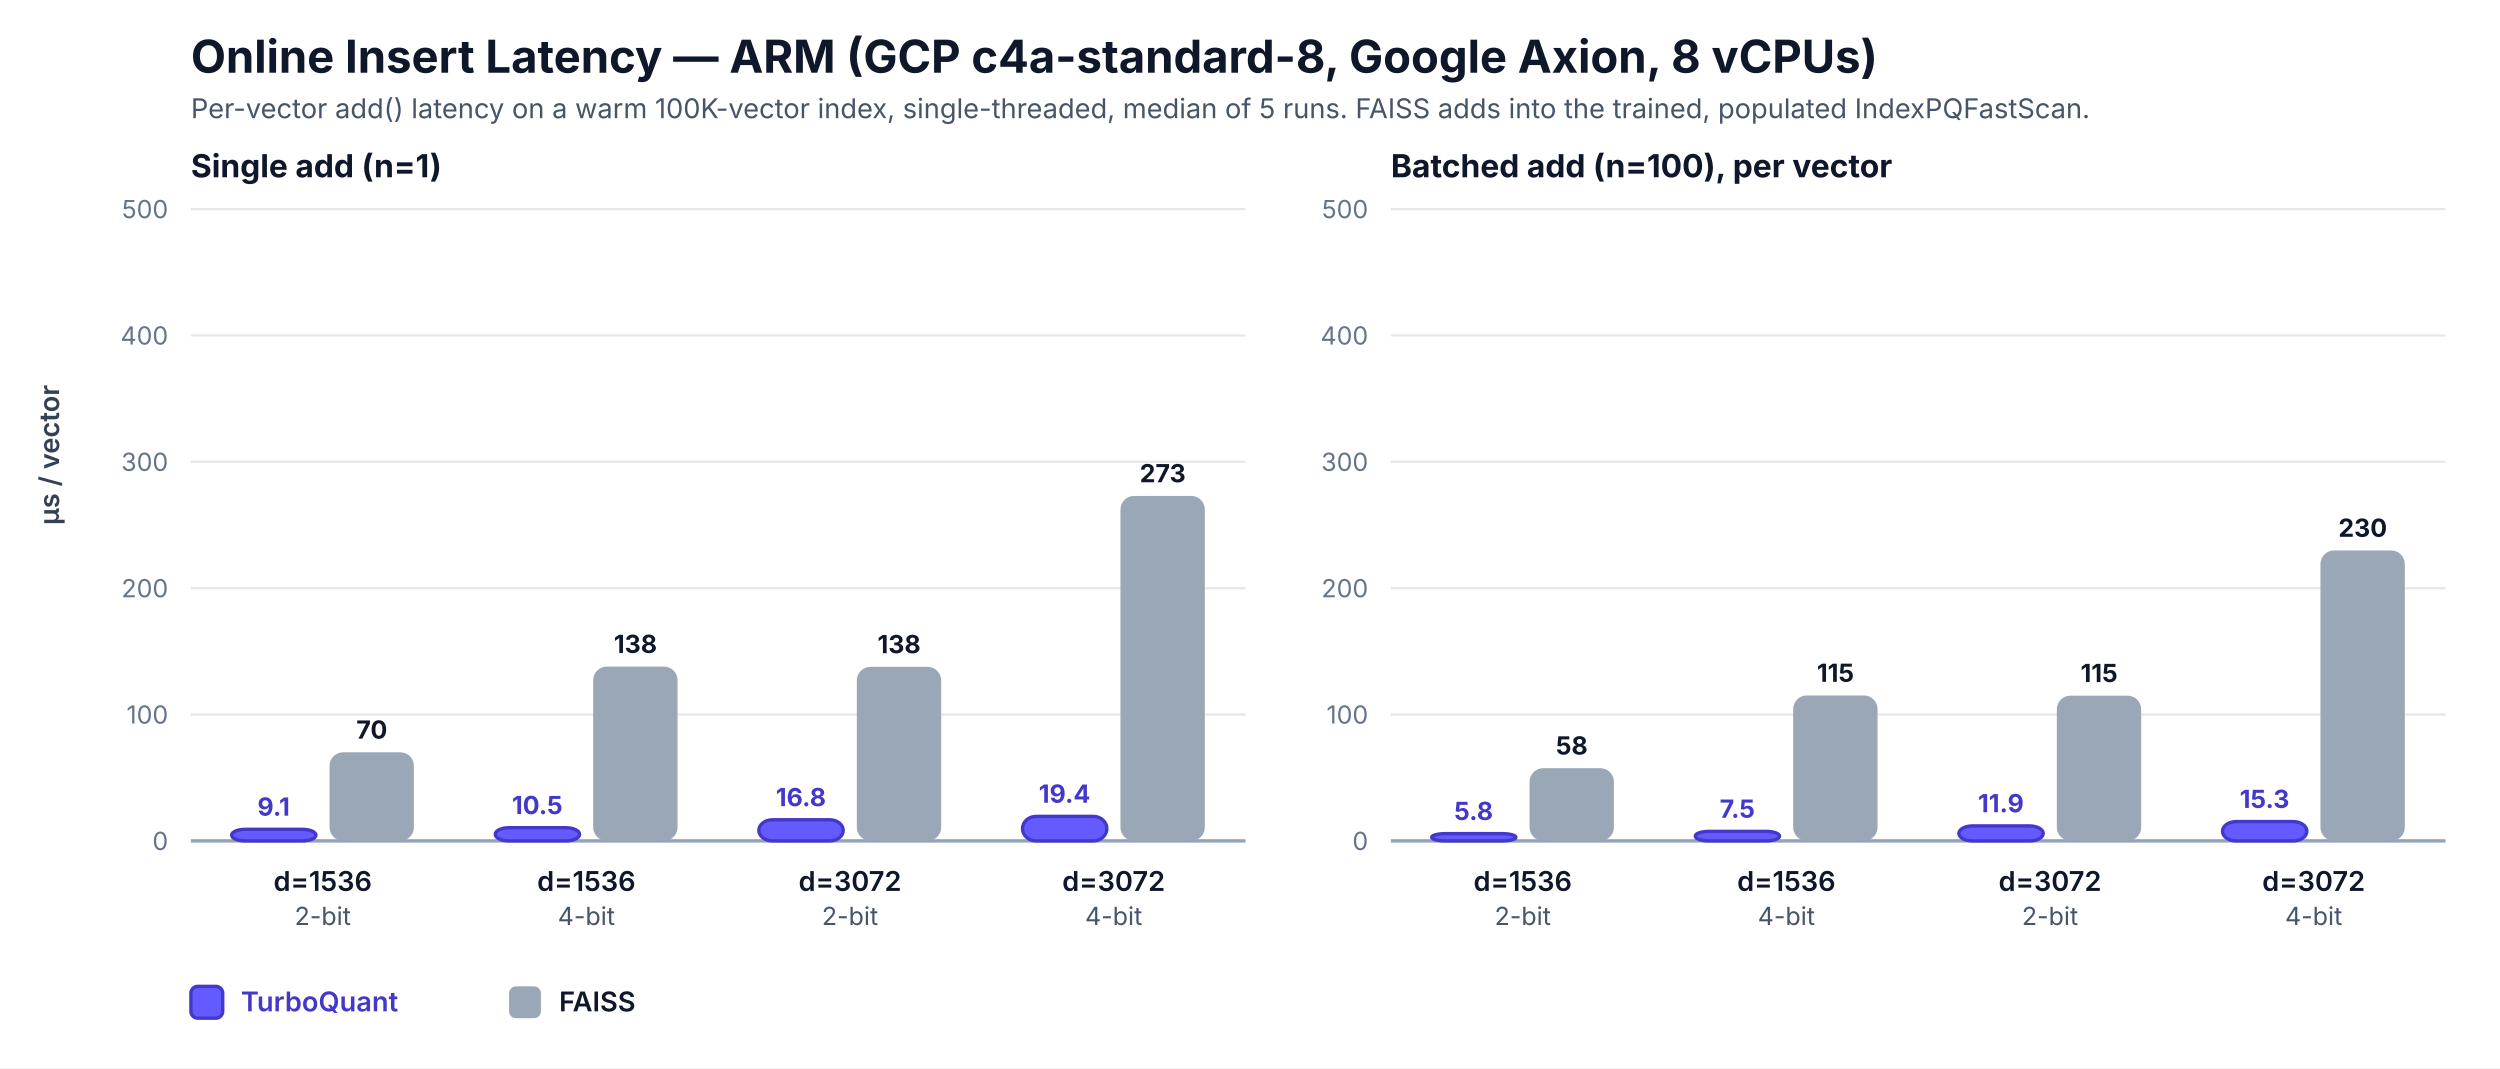
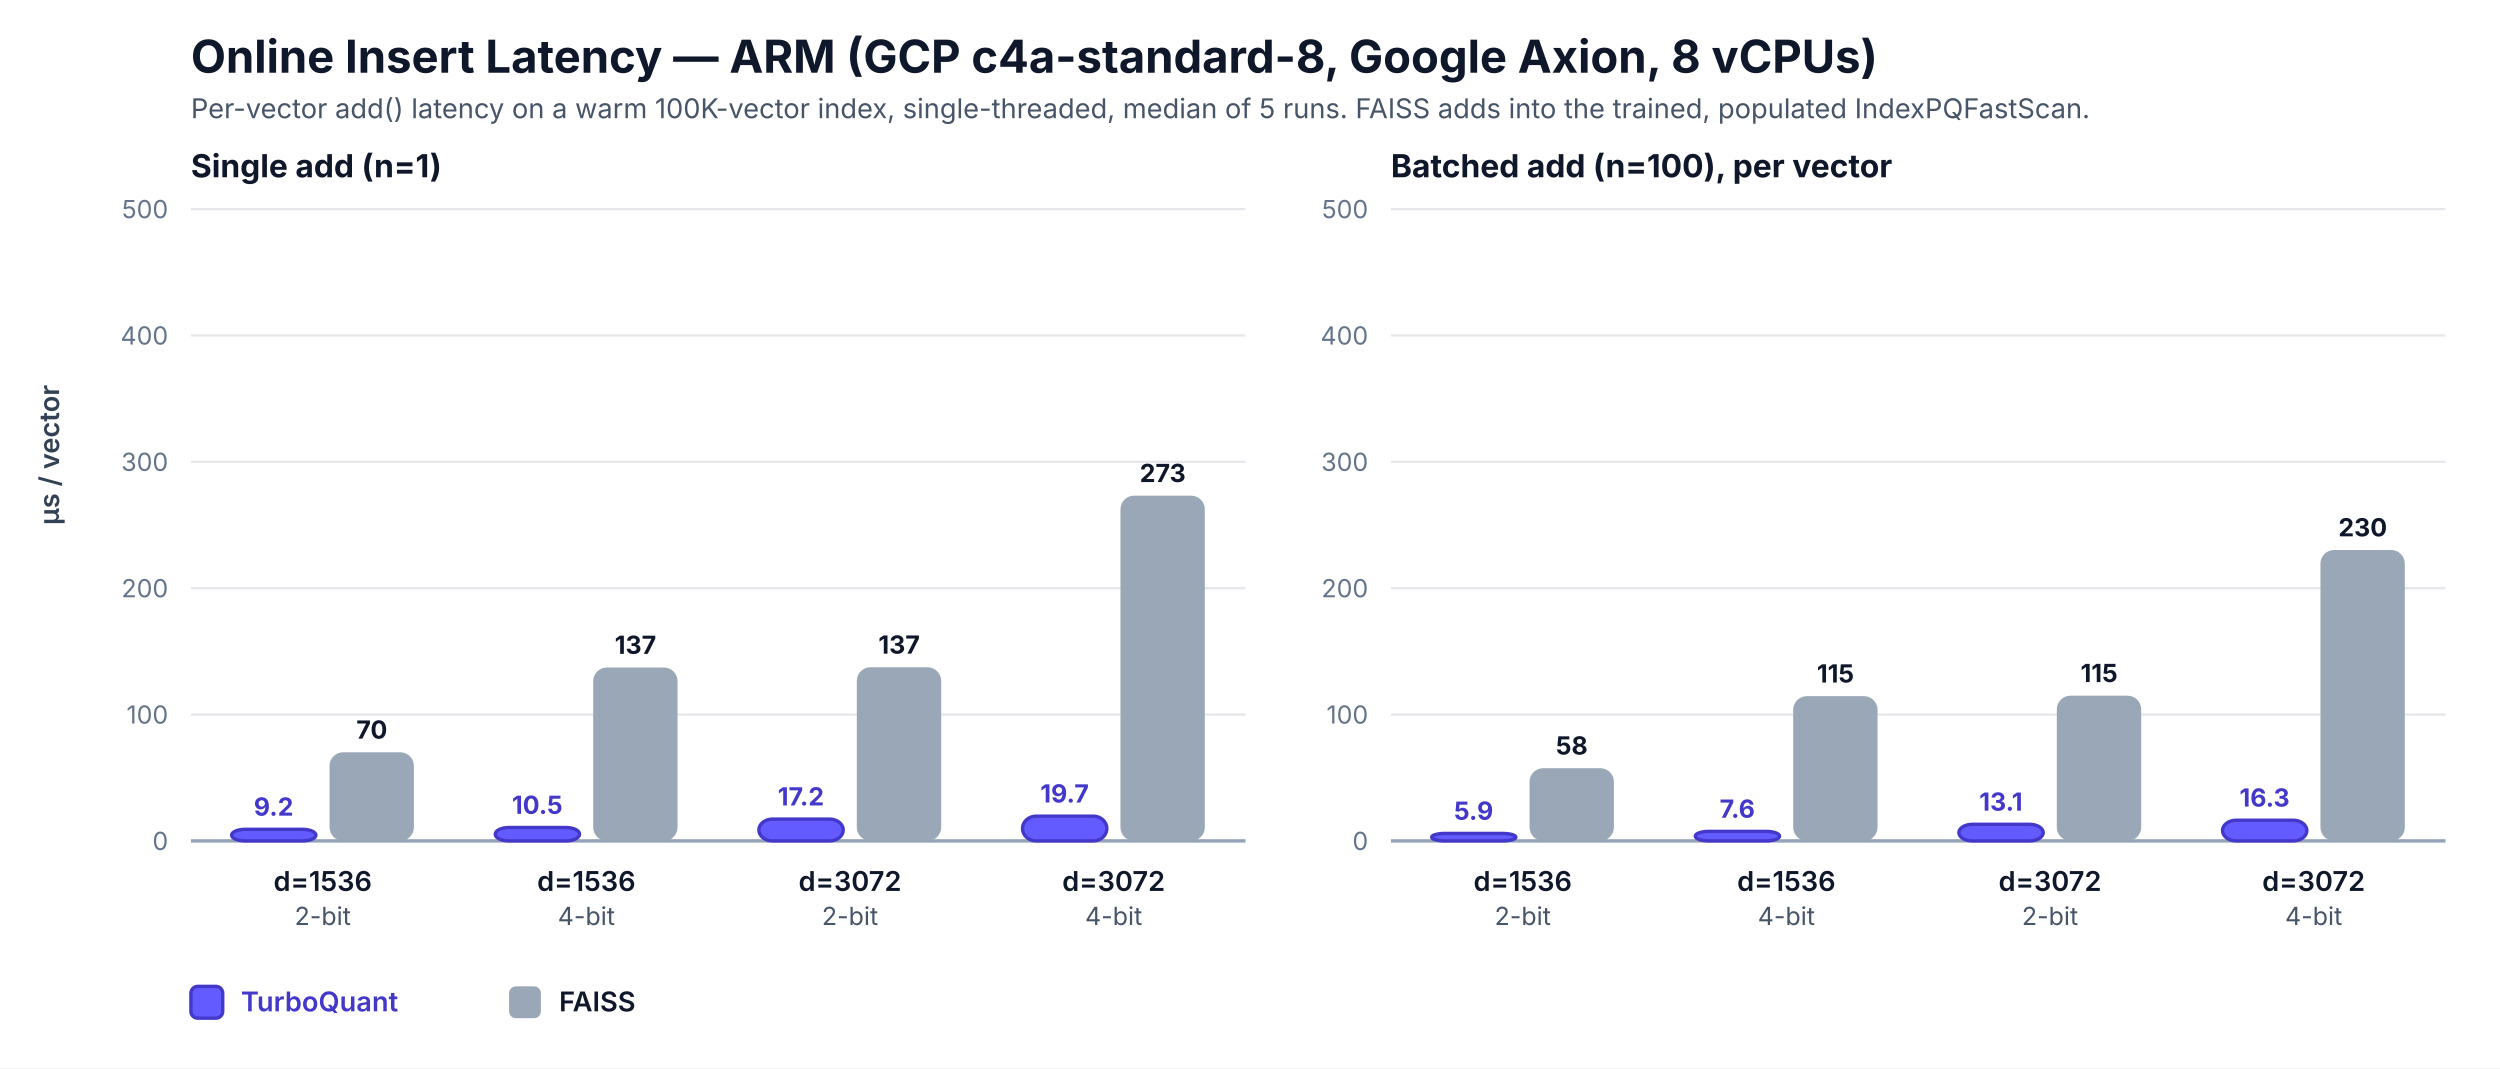
<svg xmlns="http://www.w3.org/2000/svg" width="1100" height="470" viewBox="0 0 1100 470" role="img" aria-label="Online Insert Latency — ARM (GCP c4a-standard-8, Google Axion, 8 vCPUs)">
  <style>
  .title { font: 700 20px -apple-system, BlinkMacSystemFont, "Segoe UI", sans-serif; fill: #0f172a; }
  .subtitle { font: 400 12px -apple-system, BlinkMacSystemFont, "Segoe UI", sans-serif; fill: #475569; }
  .panel { font: 700 14px -apple-system, BlinkMacSystemFont, "Segoe UI", sans-serif; fill: #0f172a; }
  .label { font: 600 12px -apple-system, BlinkMacSystemFont, "Segoe UI", sans-serif; fill: #0f172a; }
  .secondary { font: 400 11px -apple-system, BlinkMacSystemFont, "Segoe UI", sans-serif; fill: #475569; }
  .tick { font: 400 11px -apple-system, BlinkMacSystemFont, "Segoe UI", sans-serif; fill: #64748b; }
  .value { font: 700 11px -apple-system, BlinkMacSystemFont, "Segoe UI", sans-serif; fill: #0f172a; }
  .value-accent { font: 700 11px -apple-system, BlinkMacSystemFont, "Segoe UI", sans-serif; fill: #4338ca; }
  .axis { font: 600 12px -apple-system, BlinkMacSystemFont, "Segoe UI", sans-serif; fill: #334155; }
  .legend { font: 600 12px -apple-system, BlinkMacSystemFont, "Segoe UI", sans-serif; fill: #0f172a; }
</style>
  <rect width="100%" height="100%" fill="#ffffff" />
  <text x="84" y="32" class="title">Online Insert Latency — ARM (GCP c4a-standard-8, Google Axion, 8 vCPUs)</text>
  <text x="84" y="52" class="subtitle">Per-vector add() latency on a warm 100K-vector index, single-threaded, median of 5 runs. FAISS adds into the trained, populated IndexPQFastScan.</text>
  <line x1="84.0" y1="370.0" x2="548.0" y2="370.0" stroke="#e5e7eb" stroke-width="1" />
  <text x="74.0" y="374.0" text-anchor="end" class="tick">0</text>
  <line x1="84.0" y1="314.4" x2="548.0" y2="314.4" stroke="#e5e7eb" stroke-width="1" />
  <text x="74.0" y="318.4" text-anchor="end" class="tick">100</text>
  <line x1="84.0" y1="258.8" x2="548.0" y2="258.8" stroke="#e5e7eb" stroke-width="1" />
  <text x="74.0" y="262.8" text-anchor="end" class="tick">200</text>
  <line x1="84.0" y1="203.2" x2="548.0" y2="203.2" stroke="#e5e7eb" stroke-width="1" />
  <text x="74.0" y="207.2" text-anchor="end" class="tick">300</text>
  <line x1="84.0" y1="147.6" x2="548.0" y2="147.6" stroke="#e5e7eb" stroke-width="1" />
  <text x="74.0" y="151.6" text-anchor="end" class="tick">400</text>
  <line x1="84.0" y1="92.0" x2="548.0" y2="92.0" stroke="#e5e7eb" stroke-width="1" />
  <text x="74.0" y="96.0" text-anchor="end" class="tick">500</text>
  <line x1="84.0" y1="370.0" x2="548.0" y2="370.0" stroke="#94a3b8" stroke-width="1.5" />
  <text x="84.0" y="78" class="panel">Single add (n=1)</text>
  <rect x="101.9" y="364.9" width="37.12" height="5.1" rx="6" fill="#635bff" stroke="#4338ca" stroke-width="1.5" />
  <rect x="145.0" y="331.0" width="37.12" height="39.0" rx="6" fill="#9aa7b6" />
-   <text x="120.4" y="358.9" text-anchor="middle" class="value-accent">9.1</text>
+   <text x="120.4" y="358.9" text-anchor="middle" class="value-accent">9.2</text>
  <text x="163.6" y="325.0" text-anchor="middle" class="value">70</text>
  <text x="142.0" y="392" text-anchor="middle" class="label">d=1536</text>
  <text x="142.0" y="407" text-anchor="middle" class="secondary">2-bit</text>
-   <rect x="217.9" y="364.2" width="37.12" height="5.8" rx="6" fill="#635bff" stroke="#4338ca" stroke-width="1.5" />
-   <rect x="261.0" y="293.3" width="37.12" height="76.7" rx="6" fill="#9aa7b6" />
-   <text x="236.4" y="358.2" text-anchor="middle" class="value-accent">10.5</text>
-   <text x="279.6" y="287.3" text-anchor="middle" class="value">138</text>
+   <rect x="217.9" y="364.1" width="37.12" height="5.9" rx="6" fill="#635bff" stroke="#4338ca" stroke-width="1.5" />
+   <rect x="261.0" y="293.7" width="37.12" height="76.3" rx="6" fill="#9aa7b6" />
+   <text x="236.4" y="358.1" text-anchor="middle" class="value-accent">10.5</text>
+   <text x="279.6" y="287.7" text-anchor="middle" class="value">137</text>
  <text x="258.0" y="392" text-anchor="middle" class="label">d=1536</text>
  <text x="258.0" y="407" text-anchor="middle" class="secondary">4-bit</text>
-   <rect x="333.9" y="360.7" width="37.12" height="9.3" rx="6" fill="#635bff" stroke="#4338ca" stroke-width="1.5" />
-   <rect x="377.0" y="293.4" width="37.12" height="76.6" rx="6" fill="#9aa7b6" />
-   <text x="352.4" y="354.7" text-anchor="middle" class="value-accent">16.8</text>
-   <text x="395.6" y="287.4" text-anchor="middle" class="value">138</text>
+   <rect x="333.9" y="360.4" width="37.12" height="9.6" rx="6" fill="#635bff" stroke="#4338ca" stroke-width="1.5" />
+   <rect x="377.0" y="293.6" width="37.12" height="76.4" rx="6" fill="#9aa7b6" />
+   <text x="352.4" y="354.4" text-anchor="middle" class="value-accent">17.2</text>
+   <text x="395.6" y="287.6" text-anchor="middle" class="value">137</text>
  <text x="374.0" y="392" text-anchor="middle" class="label">d=3072</text>
  <text x="374.0" y="407" text-anchor="middle" class="secondary">2-bit</text>
-   <rect x="449.9" y="359.2" width="37.12" height="10.8" rx="6" fill="#635bff" stroke="#4338ca" stroke-width="1.5" />
-   <rect x="493.0" y="218.2" width="37.12" height="151.8" rx="6" fill="#9aa7b6" />
-   <text x="468.4" y="353.2" text-anchor="middle" class="value-accent">19.4</text>
-   <text x="511.6" y="212.2" text-anchor="middle" class="value">273</text>
+   <rect x="449.9" y="359.1" width="37.12" height="10.9" rx="6" fill="#635bff" stroke="#4338ca" stroke-width="1.5" />
+   <rect x="493.0" y="218.1" width="37.12" height="151.9" rx="6" fill="#9aa7b6" />
+   <text x="468.4" y="353.1" text-anchor="middle" class="value-accent">19.7</text>
+   <text x="511.6" y="212.1" text-anchor="middle" class="value">273</text>
  <text x="490.0" y="392" text-anchor="middle" class="label">d=3072</text>
  <text x="490.0" y="407" text-anchor="middle" class="secondary">4-bit</text>
  <line x1="612.0" y1="370.0" x2="1076.0" y2="370.0" stroke="#e5e7eb" stroke-width="1" />
  <text x="602.0" y="374.0" text-anchor="end" class="tick">0</text>
  <line x1="612.0" y1="314.4" x2="1076.0" y2="314.4" stroke="#e5e7eb" stroke-width="1" />
  <text x="602.0" y="318.4" text-anchor="end" class="tick">100</text>
  <line x1="612.0" y1="258.8" x2="1076.0" y2="258.8" stroke="#e5e7eb" stroke-width="1" />
  <text x="602.0" y="262.8" text-anchor="end" class="tick">200</text>
  <line x1="612.0" y1="203.2" x2="1076.0" y2="203.2" stroke="#e5e7eb" stroke-width="1" />
  <text x="602.0" y="207.2" text-anchor="end" class="tick">300</text>
  <line x1="612.0" y1="147.6" x2="1076.0" y2="147.6" stroke="#e5e7eb" stroke-width="1" />
  <text x="602.0" y="151.6" text-anchor="end" class="tick">400</text>
  <line x1="612.0" y1="92.0" x2="1076.0" y2="92.0" stroke="#e5e7eb" stroke-width="1" />
  <text x="602.0" y="96.0" text-anchor="end" class="tick">500</text>
  <line x1="612.0" y1="370.0" x2="1076.0" y2="370.0" stroke="#94a3b8" stroke-width="1.5" />
  <text x="612.0" y="78" class="panel">Batched add (n=100), per vector</text>
-   <rect x="629.9" y="366.8" width="37.12" height="3.2" rx="6" fill="#635bff" stroke="#4338ca" stroke-width="1.5" />
+   <rect x="629.9" y="366.7" width="37.12" height="3.3" rx="6" fill="#635bff" stroke="#4338ca" stroke-width="1.5" />
  <rect x="673.0" y="338.0" width="37.12" height="32.0" rx="6" fill="#9aa7b6" />
-   <text x="648.4" y="360.8" text-anchor="middle" class="value-accent">5.8</text>
+   <text x="648.4" y="360.7" text-anchor="middle" class="value-accent">5.9</text>
  <text x="691.6" y="332.0" text-anchor="middle" class="value">58</text>
  <text x="670.0" y="392" text-anchor="middle" class="label">d=1536</text>
  <text x="670.0" y="407" text-anchor="middle" class="secondary">2-bit</text>
  <rect x="745.9" y="365.8" width="37.12" height="4.2" rx="6" fill="#635bff" stroke="#4338ca" stroke-width="1.5" />
-   <rect x="789.0" y="306.0" width="37.12" height="64.0" rx="6" fill="#9aa7b6" />
-   <text x="764.4" y="359.8" text-anchor="middle" class="value-accent">7.5</text>
-   <text x="807.6" y="300.0" text-anchor="middle" class="value">115</text>
+   <rect x="789.0" y="306.3" width="37.12" height="63.7" rx="6" fill="#9aa7b6" />
+   <text x="764.4" y="359.8" text-anchor="middle" class="value-accent">7.6</text>
+   <text x="807.6" y="300.3" text-anchor="middle" class="value">115</text>
  <text x="786.0" y="392" text-anchor="middle" class="label">d=1536</text>
  <text x="786.0" y="407" text-anchor="middle" class="secondary">4-bit</text>
-   <rect x="861.9" y="363.4" width="37.12" height="6.6" rx="6" fill="#635bff" stroke="#4338ca" stroke-width="1.5" />
+   <rect x="861.9" y="362.7" width="37.12" height="7.3" rx="6" fill="#635bff" stroke="#4338ca" stroke-width="1.5" />
  <rect x="905.0" y="306.1" width="37.12" height="63.9" rx="6" fill="#9aa7b6" />
-   <text x="880.4" y="357.4" text-anchor="middle" class="value-accent">11.9</text>
+   <text x="880.4" y="356.7" text-anchor="middle" class="value-accent">13.1</text>
  <text x="923.6" y="300.1" text-anchor="middle" class="value">115</text>
  <text x="902.0" y="392" text-anchor="middle" class="label">d=3072</text>
  <text x="902.0" y="407" text-anchor="middle" class="secondary">2-bit</text>
-   <rect x="977.9" y="361.5" width="37.12" height="8.5" rx="6" fill="#635bff" stroke="#4338ca" stroke-width="1.5" />
-   <rect x="1021.0" y="242.2" width="37.12" height="127.8" rx="6" fill="#9aa7b6" />
-   <text x="996.4" y="355.5" text-anchor="middle" class="value-accent">15.3</text>
-   <text x="1039.6" y="236.2" text-anchor="middle" class="value">230</text>
+   <rect x="977.9" y="360.9" width="37.12" height="9.1" rx="6" fill="#635bff" stroke="#4338ca" stroke-width="1.5" />
+   <rect x="1021.0" y="242.0" width="37.12" height="128.0" rx="6" fill="#9aa7b6" />
+   <text x="996.4" y="354.9" text-anchor="middle" class="value-accent">16.3</text>
+   <text x="1039.6" y="236.0" text-anchor="middle" class="value">230</text>
  <text x="1018.0" y="392" text-anchor="middle" class="label">d=3072</text>
  <text x="1018.0" y="407" text-anchor="middle" class="secondary">4-bit</text>
  <text x="26" y="231.0" transform="rotate(-90, 26, 231.0)" class="axis">µs / vector</text>
  <rect x="84" y="434" width="14" height="14" rx="3" fill="#635bff" stroke="#4338ca" stroke-width="1.5" />
  <text x="106" y="445" class="legend" style="fill: #4338ca;">TurboQuant</text>
  <rect x="224" y="434" width="14" height="14" rx="3" fill="#9aa7b6" />
  <text x="246" y="445" class="legend">FAISS</text>
</svg>
